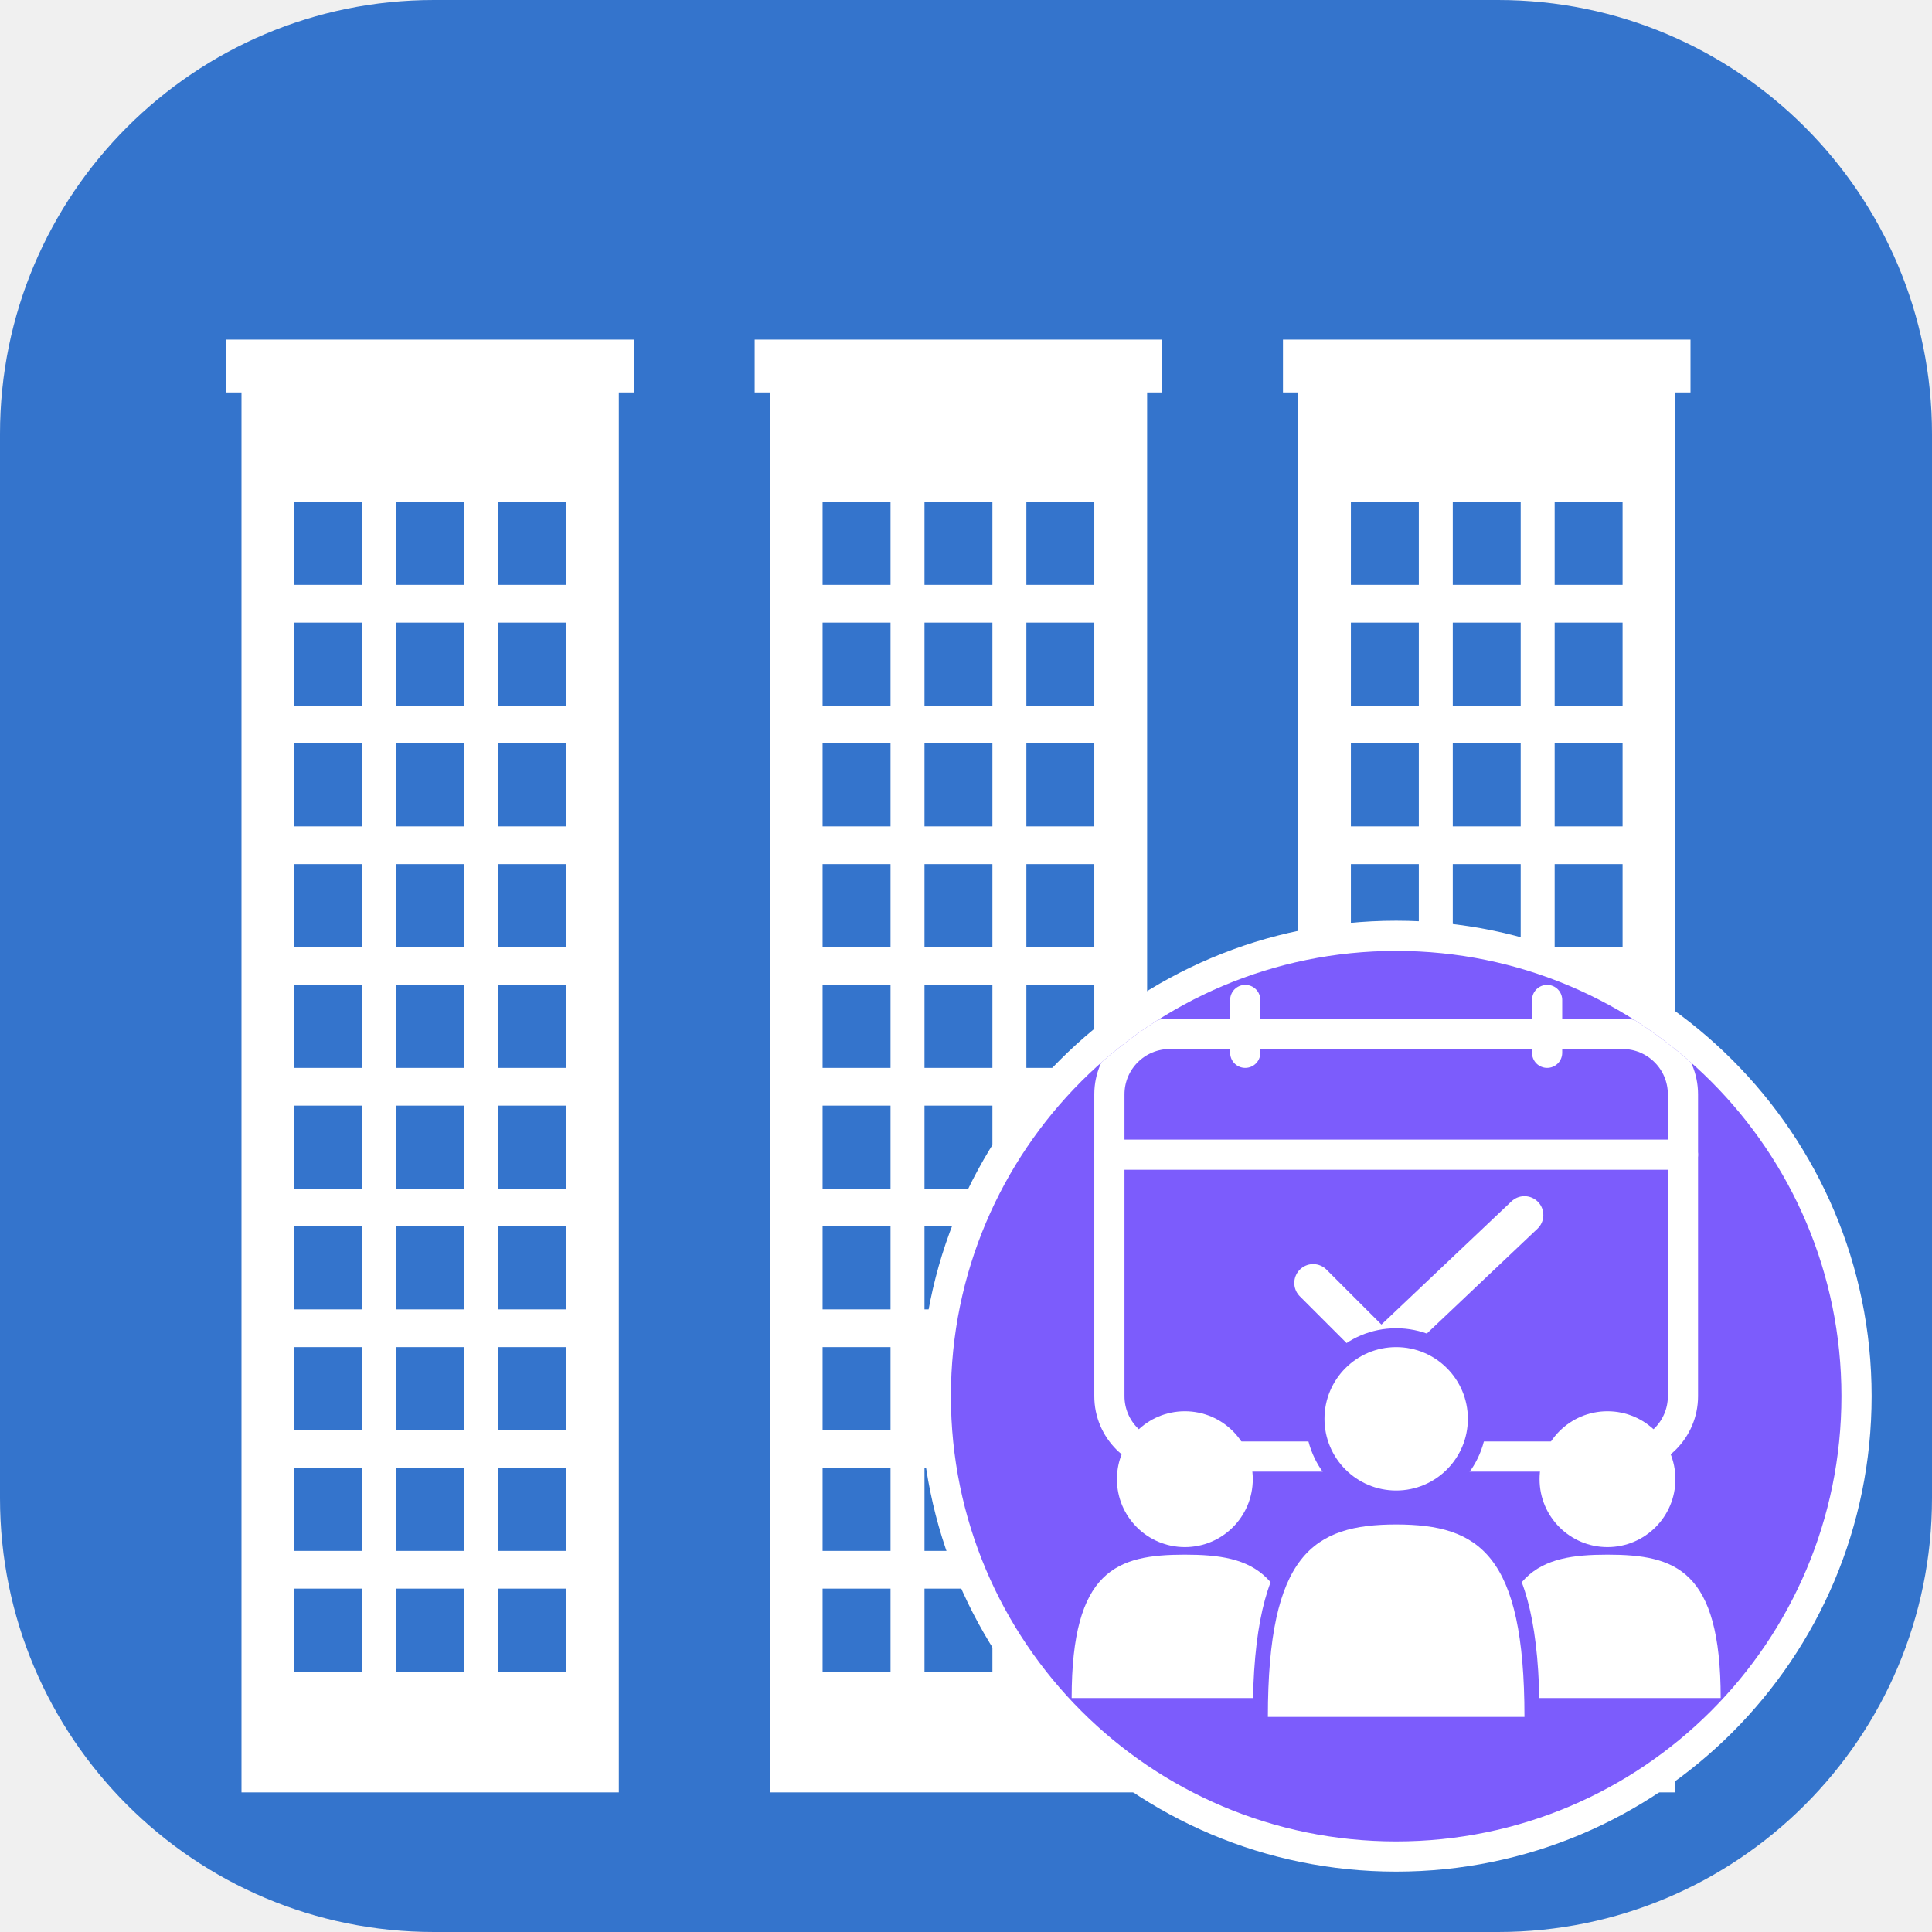
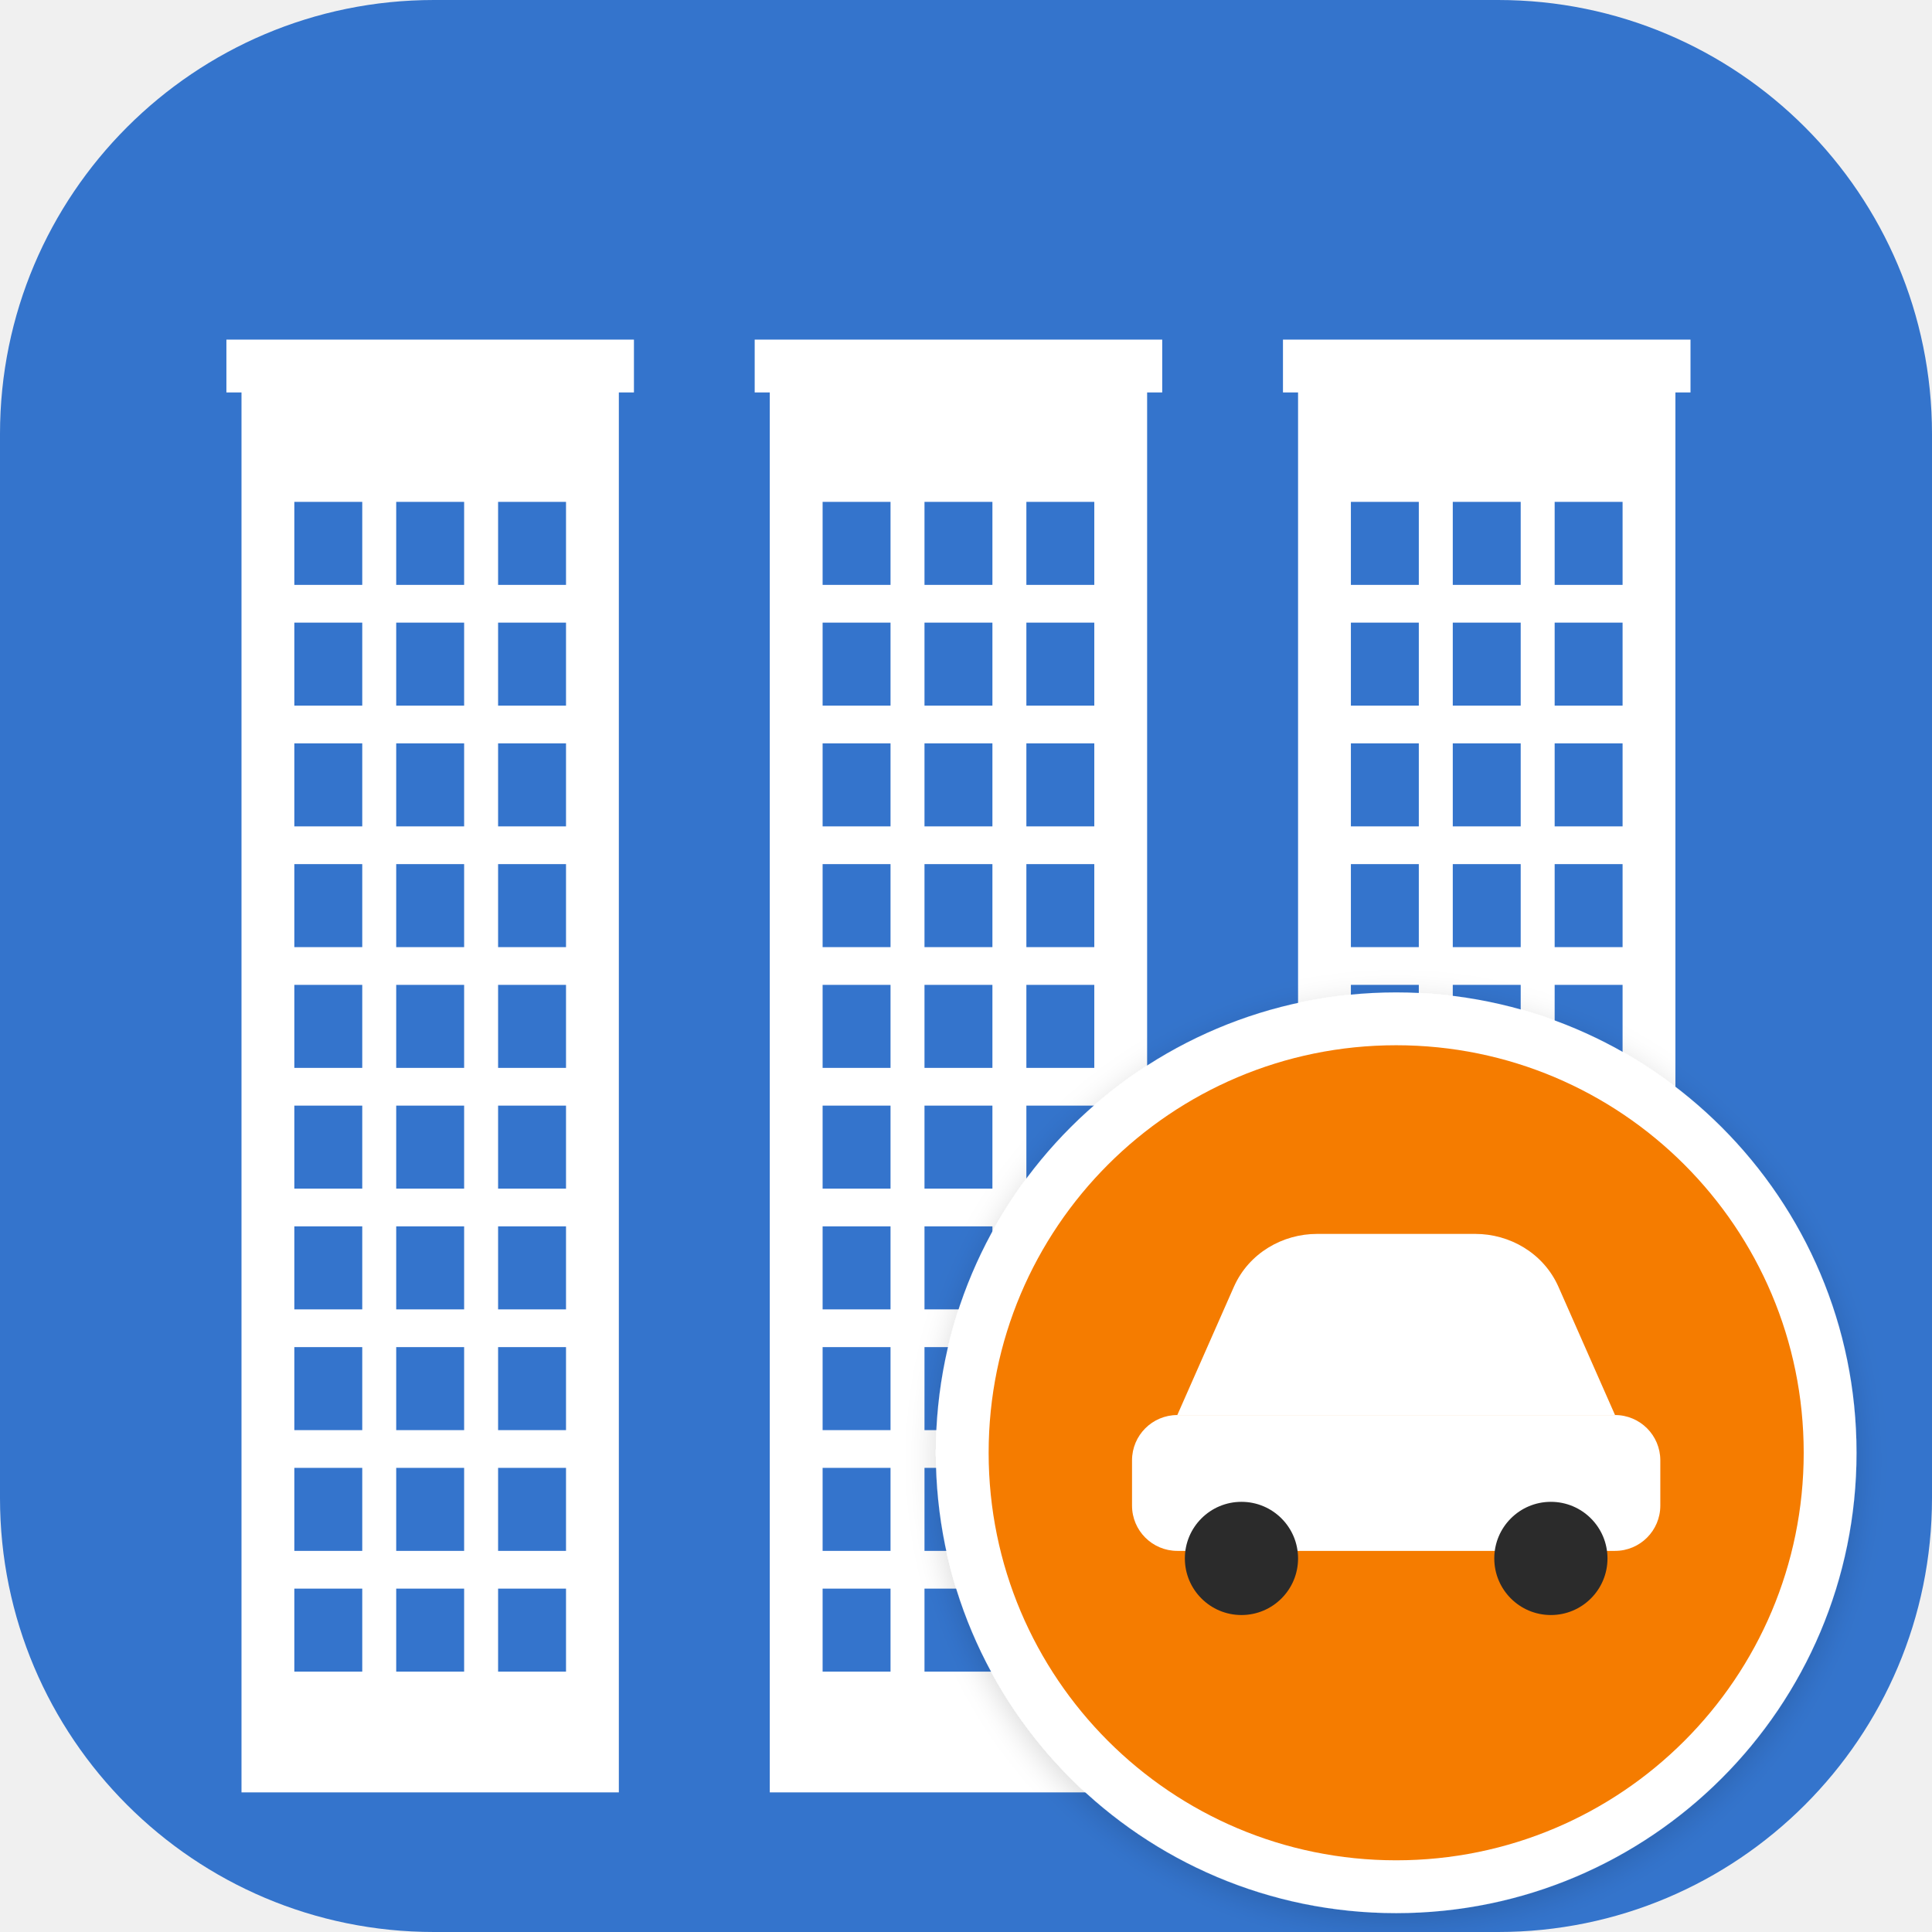
<svg xmlns="http://www.w3.org/2000/svg" viewBox="0 0 512 512" width="512" height="512">
+   <defs>
+     <filter id="badgeShadow" x="-30%" y="-30%" width="160%" height="160%">
+       <feDropShadow dx="0" dy="8" stdDeviation="12" flood-color="#0F172A" flood-opacity="0.28" />
+       <feDropShadow dx="0" dy="2" stdDeviation="4" flood-color="#000000" flood-opacity="0.15" />
+     </filter>
+   </defs>
  <rect width="512" height="512" rx="115" fill="#3474CC" />
  <g fill="#FFFFFF" transform="translate(8,0)">
    <rect x="56" y="98" width="100" height="377" />
    <rect x="52" y="90" width="108" height="14" />
    <rect x="196" y="98" width="100" height="377" />
    <rect x="192" y="90" width="108" height="14" />
    <rect x="336" y="98" width="100" height="377" />
    <rect x="332" y="90" width="108" height="14" />
  </g>
  <g fill="#3474CC" transform="translate(78,133)">
    <rect x="0" y="0" width="18" height="22" />
    <rect x="27" y="0" width="18" height="22" />
    <rect x="54" y="0" width="18" height="22" />
    <rect x="0" y="32" width="18" height="22" />
    <rect x="27" y="32" width="18" height="22" />
    <rect x="54" y="32" width="18" height="22" />
    <rect x="0" y="64" width="18" height="22" />
    <rect x="27" y="64" width="18" height="22" />
    <rect x="54" y="64" width="18" height="22" />
    <rect x="0" y="96" width="18" height="22" />
    <rect x="27" y="96" width="18" height="22" />
    <rect x="54" y="96" width="18" height="22" />
    <rect x="0" y="128" width="18" height="22" />
    <rect x="27" y="128" width="18" height="22" />
    <rect x="54" y="128" width="18" height="22" />
    <rect x="0" y="160" width="18" height="22" />
    <rect x="27" y="160" width="18" height="22" />
    <rect x="54" y="160" width="18" height="22" />
    <rect x="0" y="192" width="18" height="22" />
    <rect x="27" y="192" width="18" height="22" />
    <rect x="54" y="192" width="18" height="22" />
    <rect x="0" y="224" width="18" height="22" />
    <rect x="27" y="224" width="18" height="22" />
    <rect x="54" y="224" width="18" height="22" />
    <rect x="0" y="256" width="18" height="22" />
    <rect x="27" y="256" width="18" height="22" />
    <rect x="54" y="256" width="18" height="22" />
    <rect x="0" y="288" width="18" height="22" />
    <rect x="27" y="288" width="18" height="22" />
    <rect x="54" y="288" width="18" height="22" />
  </g>
  <g fill="#3474CC" transform="translate(218,133)">
    <rect x="0" y="0" width="18" height="22" />
    <rect x="27" y="0" width="18" height="22" />
    <rect x="54" y="0" width="18" height="22" />
    <rect x="0" y="32" width="18" height="22" />
    <rect x="27" y="32" width="18" height="22" />
    <rect x="54" y="32" width="18" height="22" />
    <rect x="0" y="64" width="18" height="22" />
    <rect x="27" y="64" width="18" height="22" />
    <rect x="54" y="64" width="18" height="22" />
    <rect x="0" y="96" width="18" height="22" />
    <rect x="27" y="96" width="18" height="22" />
    <rect x="54" y="96" width="18" height="22" />
    <rect x="0" y="128" width="18" height="22" />
    <rect x="27" y="128" width="18" height="22" />
    <rect x="54" y="128" width="18" height="22" />
    <rect x="0" y="160" width="18" height="22" />
    <rect x="27" y="160" width="18" height="22" />
    <rect x="54" y="160" width="18" height="22" />
    <rect x="0" y="192" width="18" height="22" />
    <rect x="27" y="192" width="18" height="22" />
    <rect x="54" y="192" width="18" height="22" />
    <rect x="0" y="224" width="18" height="22" />
    <rect x="27" y="224" width="18" height="22" />
    <rect x="54" y="224" width="18" height="22" />
    <rect x="0" y="256" width="18" height="22" />
    <rect x="27" y="256" width="18" height="22" />
    <rect x="54" y="256" width="18" height="22" />
    <rect x="0" y="288" width="18" height="22" />
    <rect x="27" y="288" width="18" height="22" />
    <rect x="54" y="288" width="18" height="22" />
  </g>
  <g fill="#3474CC" transform="translate(358,133)">
    <rect x="0" y="0" width="18" height="22" />
    <rect x="27" y="0" width="18" height="22" />
    <rect x="54" y="0" width="18" height="22" />
    <rect x="0" y="32" width="18" height="22" />
    <rect x="27" y="32" width="18" height="22" />
    <rect x="54" y="32" width="18" height="22" />
    <rect x="0" y="64" width="18" height="22" />
    <rect x="27" y="64" width="18" height="22" />
    <rect x="54" y="64" width="18" height="22" />
    <rect x="0" y="96" width="18" height="22" />
    <rect x="27" y="96" width="18" height="22" />
    <rect x="54" y="96" width="18" height="22" />
    <rect x="0" y="128" width="18" height="22" />
    <rect x="27" y="128" width="18" height="22" />
    <rect x="54" y="128" width="18" height="22" />
    <rect x="0" y="160" width="18" height="22" />
    <rect x="27" y="160" width="18" height="22" />
    <rect x="54" y="160" width="18" height="22" />
    <rect x="0" y="192" width="18" height="22" />
    <rect x="27" y="192" width="18" height="22" />
    <rect x="54" y="192" width="18" height="22" />
    <rect x="0" y="224" width="18" height="22" />
    <rect x="27" y="224" width="18" height="22" />
    <rect x="54" y="224" width="18" height="22" />
    <rect x="0" y="256" width="18" height="22" />
    <rect x="27" y="256" width="18" height="22" />
    <rect x="54" y="256" width="18" height="22" />
    <rect x="0" y="288" width="18" height="22" />
    <rect x="27" y="288" width="18" height="22" />
    <rect x="54" y="288" width="18" height="22" />
  </g>
  <g id="badge">
-     <defs>
-       <clipPath id="circleClip">
-         <circle cx="370" cy="370" r="118" />
-       </clipPath>
-     </defs>
-     <circle cx="370" cy="370" r="126" fill="#FFFFFF" />
-     <circle cx="370" cy="370" r="118" fill="#7C5CFC" />
-     <g clip-path="url(#circleClip)">
-       <g fill="none" stroke="#FFFFFF" stroke-linecap="round" stroke-linejoin="round">
-         <rect x="294" y="274" width="152" height="112" rx="16" stroke-width="8" />
-         <line x1="294" y1="306" x2="446" y2="306" stroke-width="8" />
-         <line x1="330" y1="265" x2="330" y2="279" stroke-width="8" />
-         <line x1="410" y1="265" x2="410" y2="279" stroke-width="8" />
-         <path d="M 348 340 L 366 358 L 404 322" stroke-width="10" />
-       </g>
-       <g>
-         <circle cx="314" cy="392" r="18" fill="#FFFFFF" />
-         <path d="M 284 450 C 284 416 296 412 314 412 C 332 412 344 416 344 450 Z" fill="#FFFFFF" />
-       </g>
-       <g>
-         <circle cx="426" cy="392" r="18" fill="#FFFFFF" />
-         <path d="M 396 450 C 396 416 408 412 426 412 C 444 412 456 416 456 450 Z" fill="#FFFFFF" />
-       </g>
-       <g>
-         <circle cx="370" cy="376" r="24" fill="#7C5CFC" />
-         <circle cx="370" cy="376" r="19" fill="#FFFFFF" />
-         <path d="M 332 455 C 332 408 346 400 370 400 C 394 400 408 408 408 455 Z" fill="#7C5CFC" />
-         <path d="M 336 455 C 336 412 348 404 370 404 C 392 404 404 412 404 455 Z" fill="#FFFFFF" />
-       </g>
+     <circle cx="370" cy="385" r="122" fill="#FFFFFF" filter="url(#badgeShadow)" />
+     <circle cx="370" cy="385" r="108" fill="#F57C00" />
+     <g fill="#FFFFFF">
+       <path d="M312 375 L327 341 C331 332 340 327 349 327 L391 327 C400 327 409 332 413 341 L428 375 Z" />
+       <rect x="300" y="375" width="140" height="36" rx="12" />
    </g>
+     <circle cx="329" cy="413" r="15" fill="#2B2B2B" />
+     <circle cx="411" cy="413" r="15" fill="#2B2B2B" />
  </g>
</svg>
